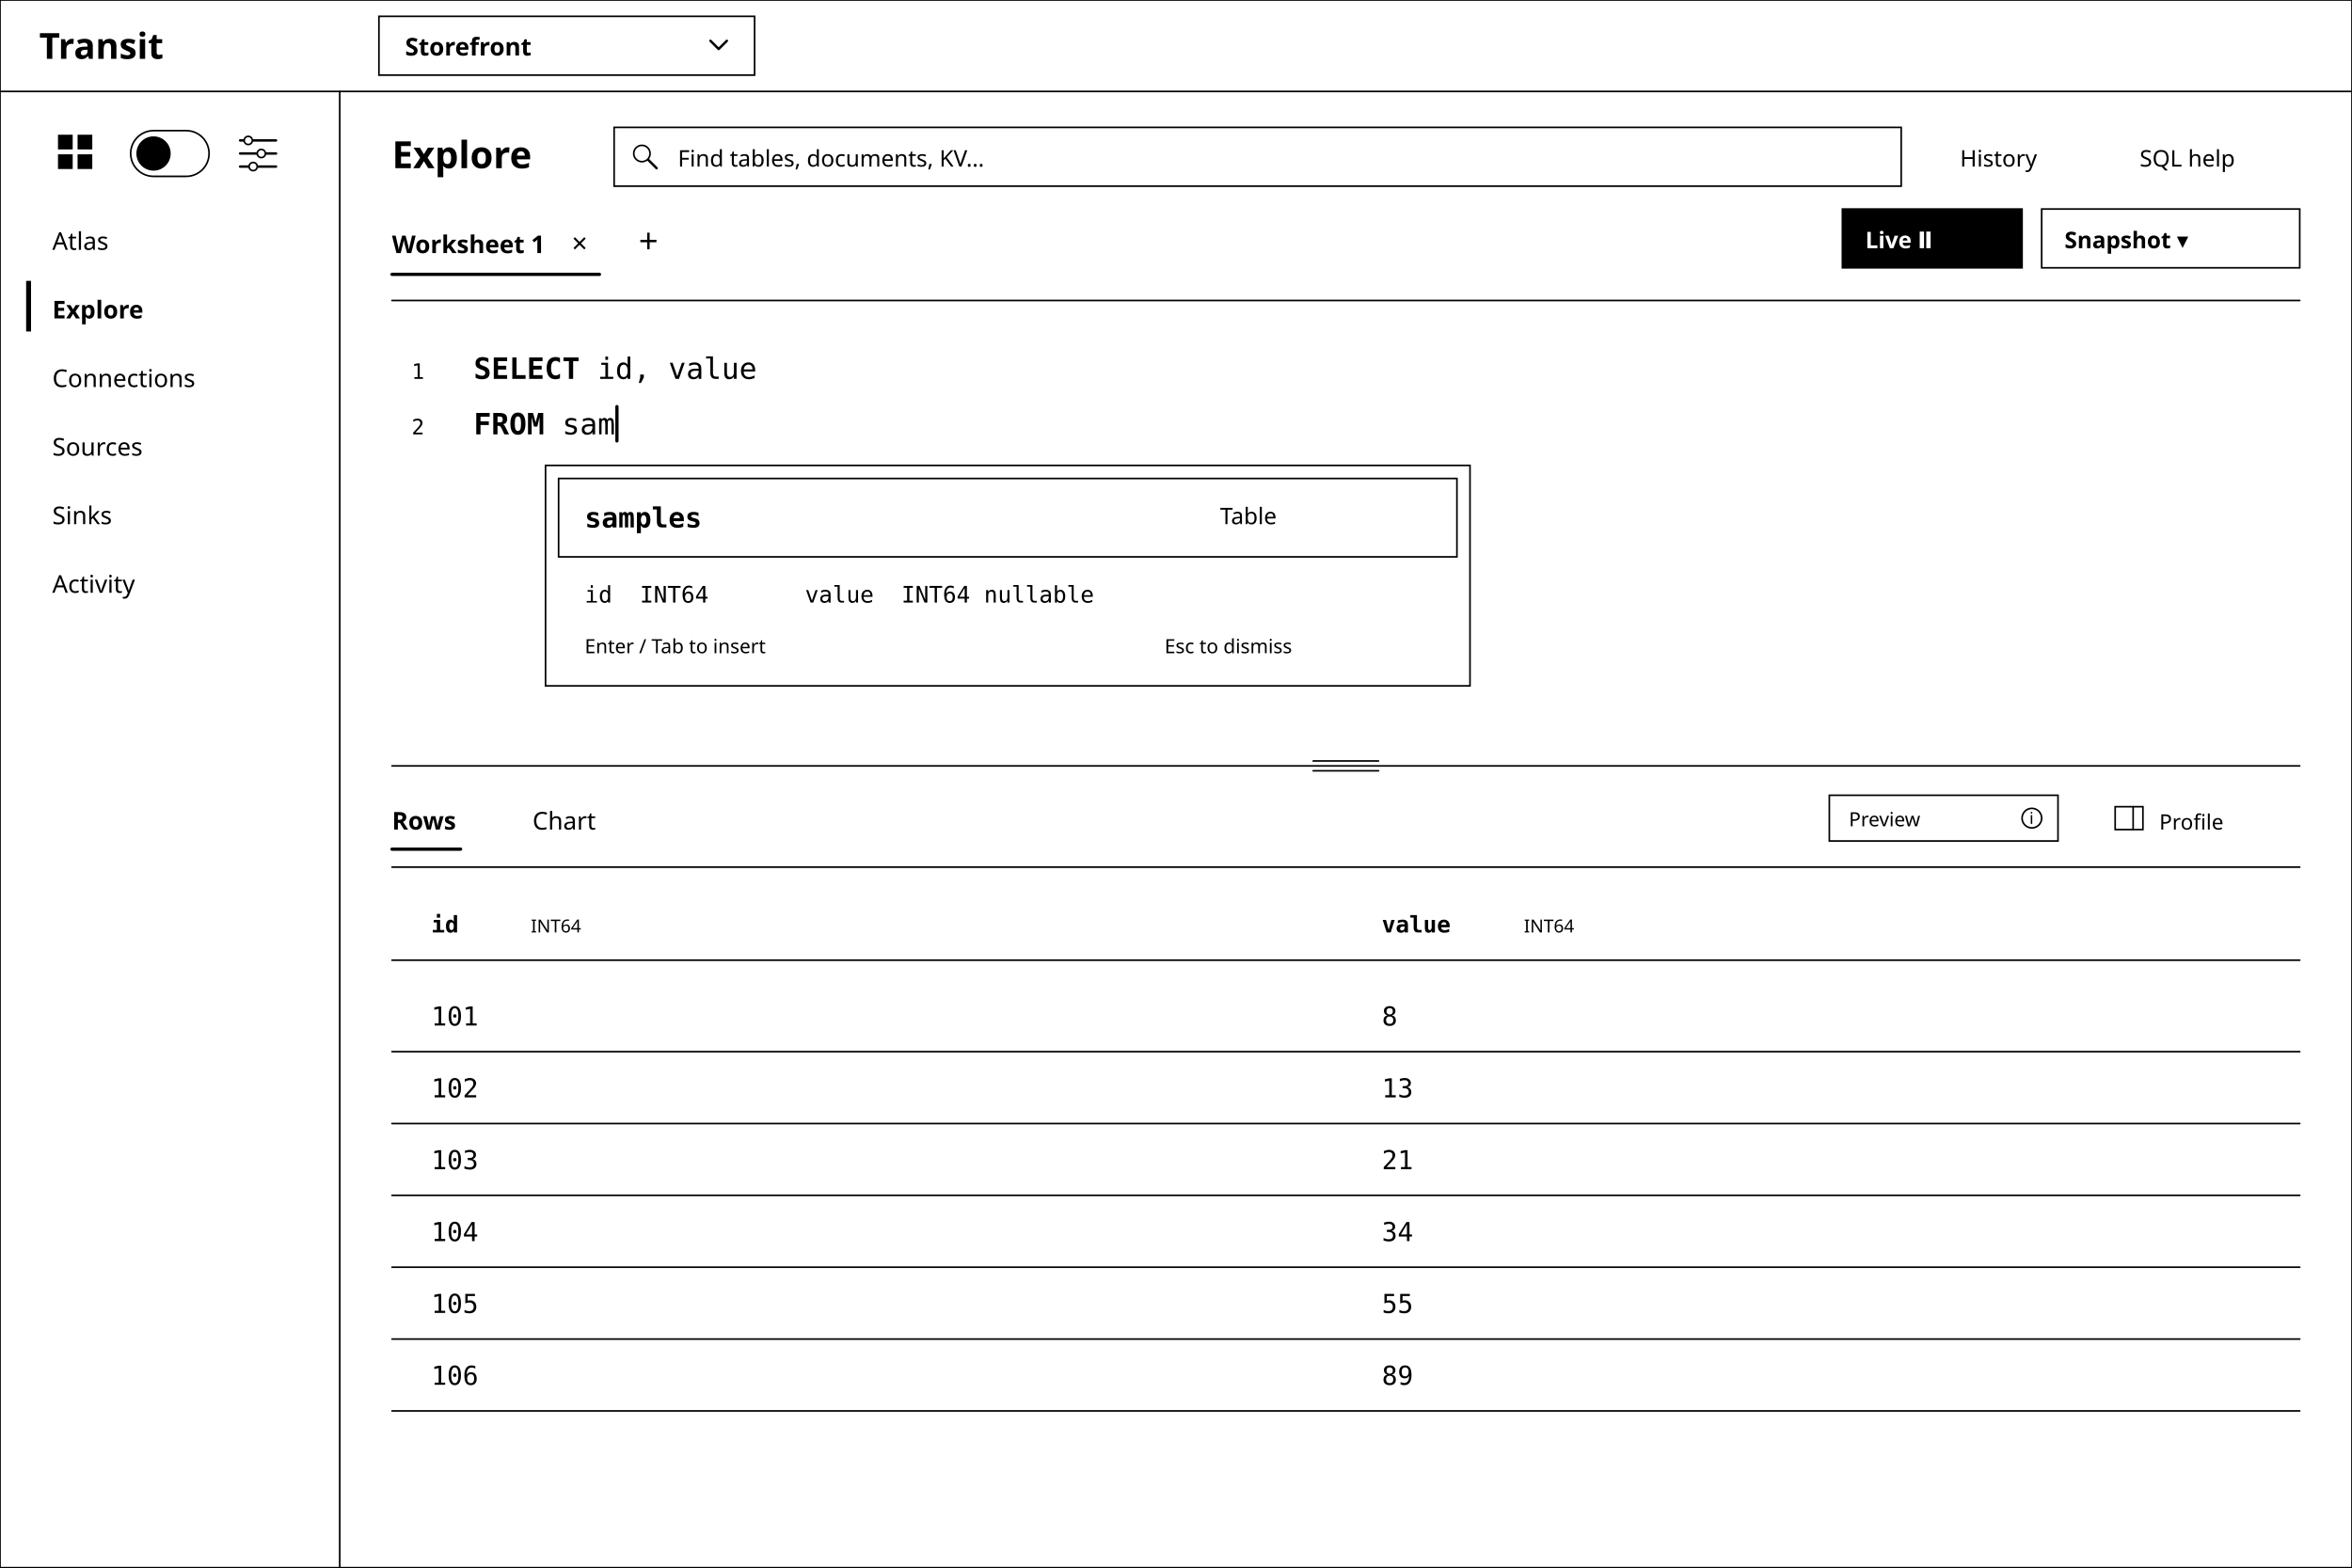
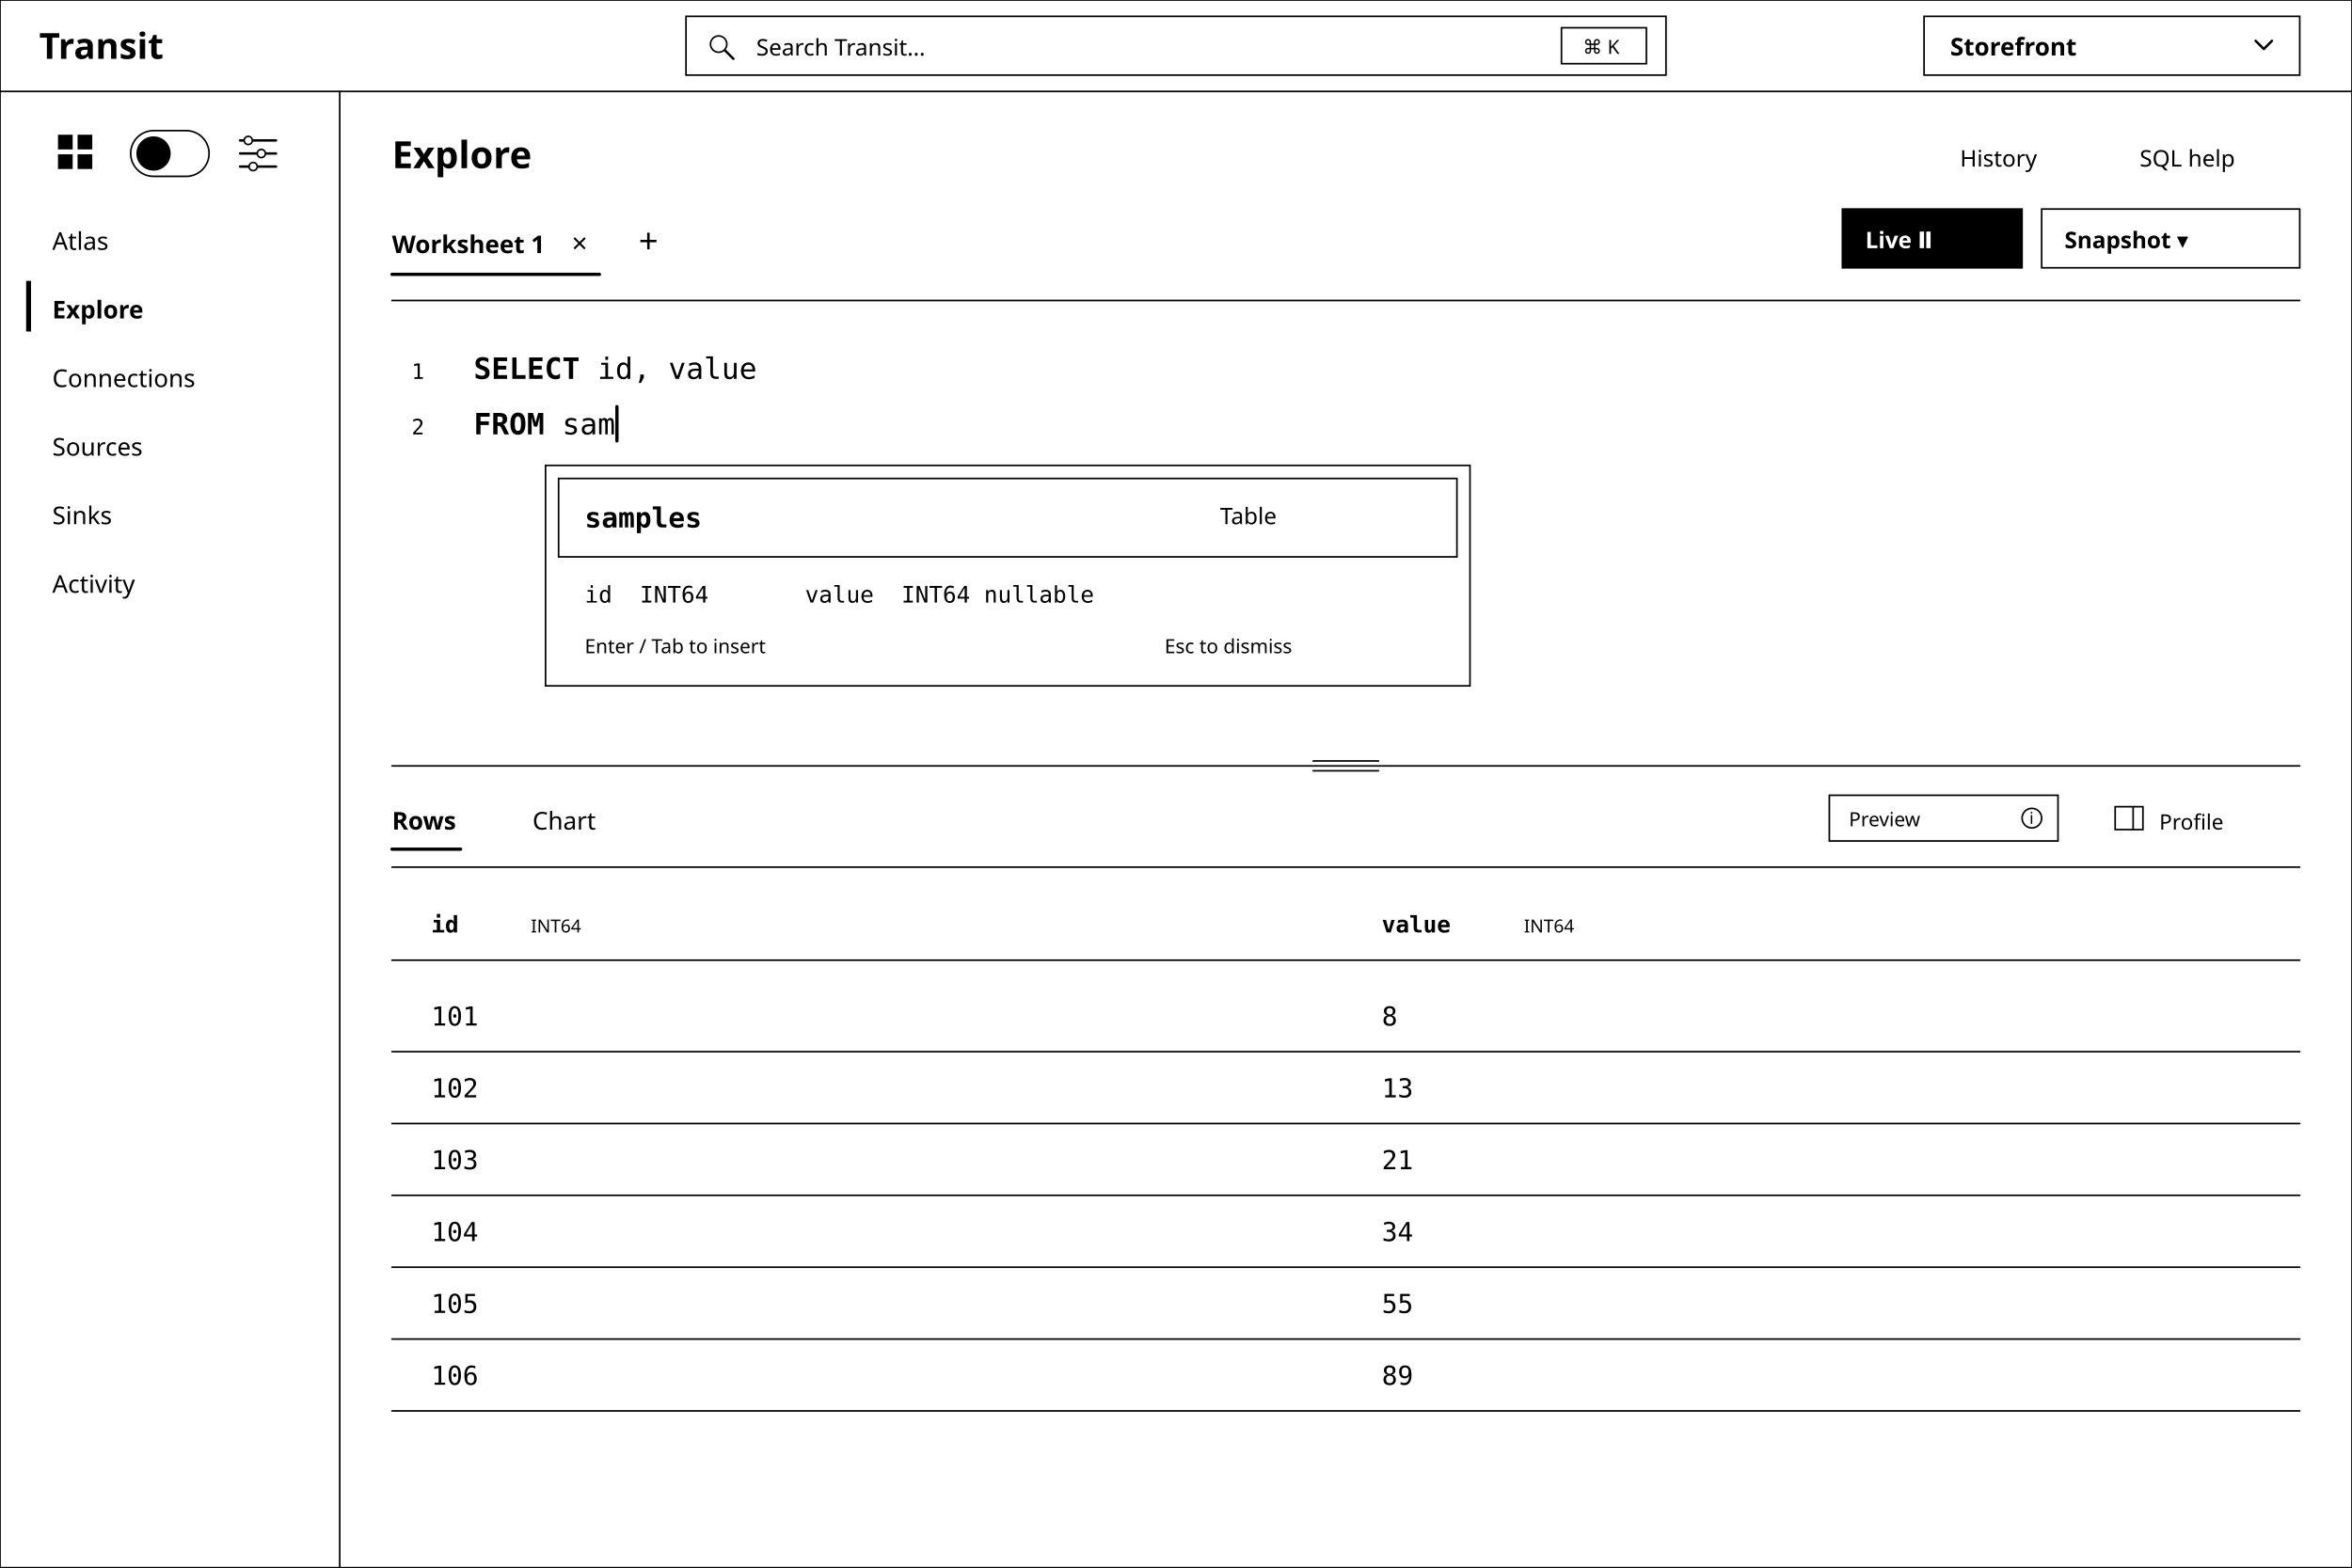
<svg xmlns="http://www.w3.org/2000/svg" width="1440" height="960" viewBox="0 0 1440 960" role="img" aria-labelledby="title desc">
  <rect x="0" y="0" width="1440" height="960" rx="0" fill="white" stroke="black" />
  <text x="24" y="36" font-family="sans-serif" font-size="22" font-weight="700" fill="black">Transit</text>
-   <rect x="232" y="10" width="230" height="36" rx="0" fill="white" stroke="black" />
-   <text x="248" y="34" font-family="sans-serif" font-size="15" font-weight="700" fill="black">Storefront</text>
-   <path d="M435 25 l5 5 l5 -5" fill="none" stroke="black" stroke-width="1.5" stroke-linecap="round" stroke-linejoin="round" />
+   <g role="img" aria-label="Search Transit. Command K or Control K opens context-aware power search.">
+     <rect x="420" y="10" width="600" height="36" rx="0" fill="white" stroke="black" />
+     <circle cx="440" cy="27" r="5" fill="white" stroke="black" />
+     <path d="M444 31 l5 5" fill="none" stroke="black" stroke-width="1.5" stroke-linecap="round" stroke-linejoin="round" />
+     <text x="463" y="34" font-family="sans-serif" font-size="14" font-weight="400" fill="black">Search Transit…</text>
+     <rect x="956" y="17" width="52" height="22" rx="0" fill="white" stroke="black" />
+     <text x="969" y="33" font-family="sans-serif" font-size="12" font-weight="400" fill="black">⌘ K</text>
+   </g>
+   <rect x="1178" y="10" width="230" height="36" rx="0" fill="white" stroke="black" />
+   <text x="1194" y="34" font-family="sans-serif" font-size="15" font-weight="700" fill="black">Storefront</text>
+   <path d="M1381 25 l5 5 l5 -5" fill="none" stroke="black" stroke-width="1.5" stroke-linecap="round" stroke-linejoin="round" />
  <path d="M0 56 H1440" fill="none" stroke="black" stroke-width="1" stroke-linecap="round" stroke-linejoin="round" />
  <path d="M208 56 L208 960" fill="none" stroke="black" stroke-width="1" stroke-linecap="round" stroke-linejoin="round" />
  <g role="img" aria-label="Area: Workspace. Workspace left; Operations right.">
    <rect x="36" y="83" width="8" height="8" rx="0" fill="black" stroke="black" />
    <rect x="36" y="95" width="8" height="8" rx="0" fill="black" stroke="black" />
    <rect x="48" y="83" width="8" height="8" rx="0" fill="black" stroke="black" />
    <rect x="48" y="95" width="8" height="8" rx="0" fill="black" stroke="black" />
    <rect x="80" y="80" width="48" height="28" rx="14" fill="white" stroke="black" />
    <circle cx="94" cy="94" r="10" fill="black" stroke="black" />
    <path d="M147 86 H169" fill="none" stroke="black" stroke-width="1.5" stroke-linecap="round" stroke-linejoin="round" />
    <circle cx="152" cy="86" r="2.5" fill="white" stroke="black" />
    <path d="M147 94 H169" fill="none" stroke="black" stroke-width="1.5" stroke-linecap="round" stroke-linejoin="round" />
    <circle cx="160" cy="94" r="2.5" fill="white" stroke="black" />
    <path d="M147 102 H169" fill="none" stroke="black" stroke-width="1.5" stroke-linecap="round" stroke-linejoin="round" />
    <circle cx="155" cy="102" r="2.5" fill="white" stroke="black" />
  </g>
  <text xml:space="preserve" x="32" y="153" font-family="sans-serif" font-size="15" font-weight="400" fill="black">Atlas</text>
  <rect x="16" y="172" width="3" height="31" rx="0" fill="black" stroke="none" />
  <text xml:space="preserve" x="32" y="195" font-family="sans-serif" font-size="15" font-weight="700" fill="black">Explore</text>
  <text xml:space="preserve" x="32" y="237" font-family="sans-serif" font-size="15" font-weight="400" fill="black">Connections</text>
  <text xml:space="preserve" x="32" y="279" font-family="sans-serif" font-size="15" font-weight="400" fill="black">Sources</text>
  <text xml:space="preserve" x="32" y="321" font-family="sans-serif" font-size="15" font-weight="400" fill="black">Sinks</text>
  <text xml:space="preserve" x="32" y="363" font-family="sans-serif" font-size="15" font-weight="400" fill="black">Activity</text>
  <text xml:space="preserve" x="240" y="103" font-family="sans-serif" font-size="23" font-weight="700" fill="black">Explore</text>
-   <g role="img" aria-label="Find resources: search field">
-     <rect x="376" y="78" width="788" height="36" rx="0" fill="white" stroke="black" />
-     <circle cx="393" cy="94" r="5" fill="white" stroke="black" />
-     <path d="M397 98 L402 103" fill="none" stroke="black" stroke-width="1.5" stroke-linecap="round" stroke-linejoin="round" />
-     <text x="415" y="102" font-family="sans-serif" font-size="14" font-weight="400" fill="black">Find tables, documents, KV…</text>
-   </g>
  <text xml:space="preserve" x="1200" y="102" font-family="sans-serif" font-size="14" font-weight="400" fill="black">History</text>
  <text xml:space="preserve" x="1310" y="102" font-family="sans-serif" font-size="14" font-weight="400" fill="black">SQL help</text>
  <text xml:space="preserve" x="240" y="155" font-family="sans-serif" font-size="15" font-weight="700" fill="black">Worksheet 1</text>
  <text xml:space="preserve" x="350" y="155" font-family="sans-serif" font-size="17" font-weight="400" fill="black">×</text>
  <text xml:space="preserve" x="391" y="155" font-family="sans-serif" font-size="21" font-weight="400" fill="black">+</text>
  <path d="M240 168 H367" fill="none" stroke="black" stroke-width="2" stroke-linecap="round" stroke-linejoin="round" />
  <rect x="1128" y="128" width="110" height="36" rx="0" fill="black" stroke="black" />
  <text x="1142" y="152" font-family="sans-serif" font-size="14" font-weight="700" fill="white">Live  Ⅱ</text>
  <rect x="1250" y="128" width="158" height="36" rx="0" fill="white" stroke="black" />
  <text x="1264" y="152" font-family="sans-serif" font-size="14" font-weight="700" fill="black">Snapshot  ▾</text>
  <path d="M240 184 H1408" fill="none" stroke="black" stroke-width="1" stroke-linecap="round" stroke-linejoin="round" />
  <text xml:space="preserve" x="252" y="232" font-family="monospace" font-size="13" font-weight="400" fill="black">1</text>
  <text xml:space="preserve" x="290" y="232" font-family="monospace" font-size="18" font-weight="700" fill="black">SELECT</text>
  <text xml:space="preserve" x="355.04" y="232" font-family="monospace" font-size="18" font-weight="400" fill="black"> id, value</text>
  <text xml:space="preserve" x="252" y="266" font-family="monospace" font-size="13" font-weight="400" fill="black">2</text>
  <text xml:space="preserve" x="290" y="266" font-family="monospace" font-size="18" font-weight="700" fill="black">FROM</text>
  <text xml:space="preserve" x="333.36" y="266" font-family="monospace" font-size="18" font-weight="400" fill="black"> sam</text>
  <path d="M377.72 249 L377.72 270" fill="none" stroke="black" stroke-width="2" stroke-linecap="round" stroke-linejoin="round" />
  <rect x="334" y="285" width="566" height="135" rx="0" fill="white" stroke="black" />
  <rect x="342" y="293" width="550" height="48" rx="0" fill="white" stroke="black" />
  <text xml:space="preserve" x="358" y="323" font-family="monospace" font-size="17" font-weight="700" fill="black">samples</text>
  <text xml:space="preserve" x="747" y="321" font-family="sans-serif" font-size="14" font-weight="400" fill="black">Table</text>
  <text xml:space="preserve" x="358" y="369" font-family="monospace" font-size="14" font-weight="400" fill="black">id  INT64       value  INT64 nullable</text>
  <text xml:space="preserve" x="358" y="400" font-family="sans-serif" font-size="12" font-weight="400" fill="black">Enter / Tab to insert</text>
  <text xml:space="preserve" x="713" y="400" font-family="sans-serif" font-size="12" font-weight="400" fill="black">Esc to dismiss</text>
  <defs>
    <pattern id="stripe" patternUnits="userSpaceOnUse" width="5" height="5">
      <rect width="5" height="5" fill="white" />
      <path d="M-1 1 l2 -2 M0 5 l5 -5 M4 6 l2 -2" stroke="black" stroke-width="1" />
    </pattern>
  </defs>
  <path d="M240 469 H1408" fill="none" stroke="black" stroke-width="1" stroke-linecap="round" stroke-linejoin="round" />
  <path d="M804 466 H844" fill="none" stroke="black" stroke-width="1" stroke-linecap="round" stroke-linejoin="round" />
  <path d="M804 472 H844" fill="none" stroke="black" stroke-width="1" stroke-linecap="round" stroke-linejoin="round" />
  <text x="240" y="508" font-family="sans-serif" font-size="15" font-weight="700" fill="black">Rows</text>
  <text x="326" y="508" font-family="sans-serif" font-size="15" font-weight="400" fill="black">Chart</text>
  <path d="M240 520 H282" fill="none" stroke="black" stroke-width="2" stroke-linecap="round" stroke-linejoin="round" />
  <g role="img" aria-label="Preview — Query info">
    <rect x="1120" y="487" width="140" height="28" rx="0" fill="white" stroke="black" />
    <text x="1132" y="506" font-family="sans-serif" font-size="12" font-weight="400" fill="black">Preview</text>
    <circle cx="1244" cy="501" r="6" fill="white" stroke="black" />
    <text x="1242.5" y="504.5" font-family="sans-serif" font-size="10" font-weight="400" fill="black">i</text>
  </g>
  <rect x="1295" y="494" width="17" height="14" rx="0" fill="white" stroke="black" />
  <path d="M1306 494 L1306 508" fill="none" stroke="black" stroke-width="1" stroke-linecap="round" stroke-linejoin="round" />
  <text x="1322" y="508" font-family="sans-serif" font-size="13" font-weight="400" fill="black">Profile</text>
  <path d="M240 531 H1408" fill="none" stroke="black" stroke-width="1" stroke-linecap="round" stroke-linejoin="round" />
  <text x="264" y="571" font-family="monospace" font-size="14" font-weight="700" fill="black">id</text>
  <text x="325" y="571" font-family="sans-serif" font-size="11" font-weight="400" fill="black">INT64</text>
  <text x="846" y="571" font-family="monospace" font-size="14" font-weight="700" fill="black">value</text>
  <text x="933" y="571" font-family="sans-serif" font-size="11" font-weight="400" fill="black">INT64</text>
  <path d="M240 588 H1408" fill="none" stroke="black" stroke-width="1" stroke-linecap="round" stroke-linejoin="round" />
  <text x="264" y="628" font-family="monospace" font-size="16" font-weight="400" fill="black">101</text>
  <text x="846" y="628" font-family="monospace" font-size="16" font-weight="400" fill="black">8</text>
  <path d="M240 644 H1408" fill="none" stroke="black" stroke-width="1" stroke-linecap="round" stroke-linejoin="round" />
  <text x="264" y="672" font-family="monospace" font-size="16" font-weight="400" fill="black">102</text>
  <text x="846" y="672" font-family="monospace" font-size="16" font-weight="400" fill="black">13</text>
  <path d="M240 688 H1408" fill="none" stroke="black" stroke-width="1" stroke-linecap="round" stroke-linejoin="round" />
  <text x="264" y="716" font-family="monospace" font-size="16" font-weight="400" fill="black">103</text>
  <text x="846" y="716" font-family="monospace" font-size="16" font-weight="400" fill="black">21</text>
  <path d="M240 732 H1408" fill="none" stroke="black" stroke-width="1" stroke-linecap="round" stroke-linejoin="round" />
  <text x="264" y="760" font-family="monospace" font-size="16" font-weight="400" fill="black">104</text>
  <text x="846" y="760" font-family="monospace" font-size="16" font-weight="400" fill="black">34</text>
  <path d="M240 776 H1408" fill="none" stroke="black" stroke-width="1" stroke-linecap="round" stroke-linejoin="round" />
  <text x="264" y="804" font-family="monospace" font-size="16" font-weight="400" fill="black">105</text>
  <text x="846" y="804" font-family="monospace" font-size="16" font-weight="400" fill="black">55</text>
  <path d="M240 820 H1408" fill="none" stroke="black" stroke-width="1" stroke-linecap="round" stroke-linejoin="round" />
  <text x="264" y="848" font-family="monospace" font-size="16" font-weight="400" fill="black">106</text>
  <text x="846" y="848" font-family="monospace" font-size="16" font-weight="400" fill="black">89</text>
  <path d="M240 864 H1408" fill="none" stroke="black" stroke-width="1" stroke-linecap="round" stroke-linejoin="round" />
</svg>
